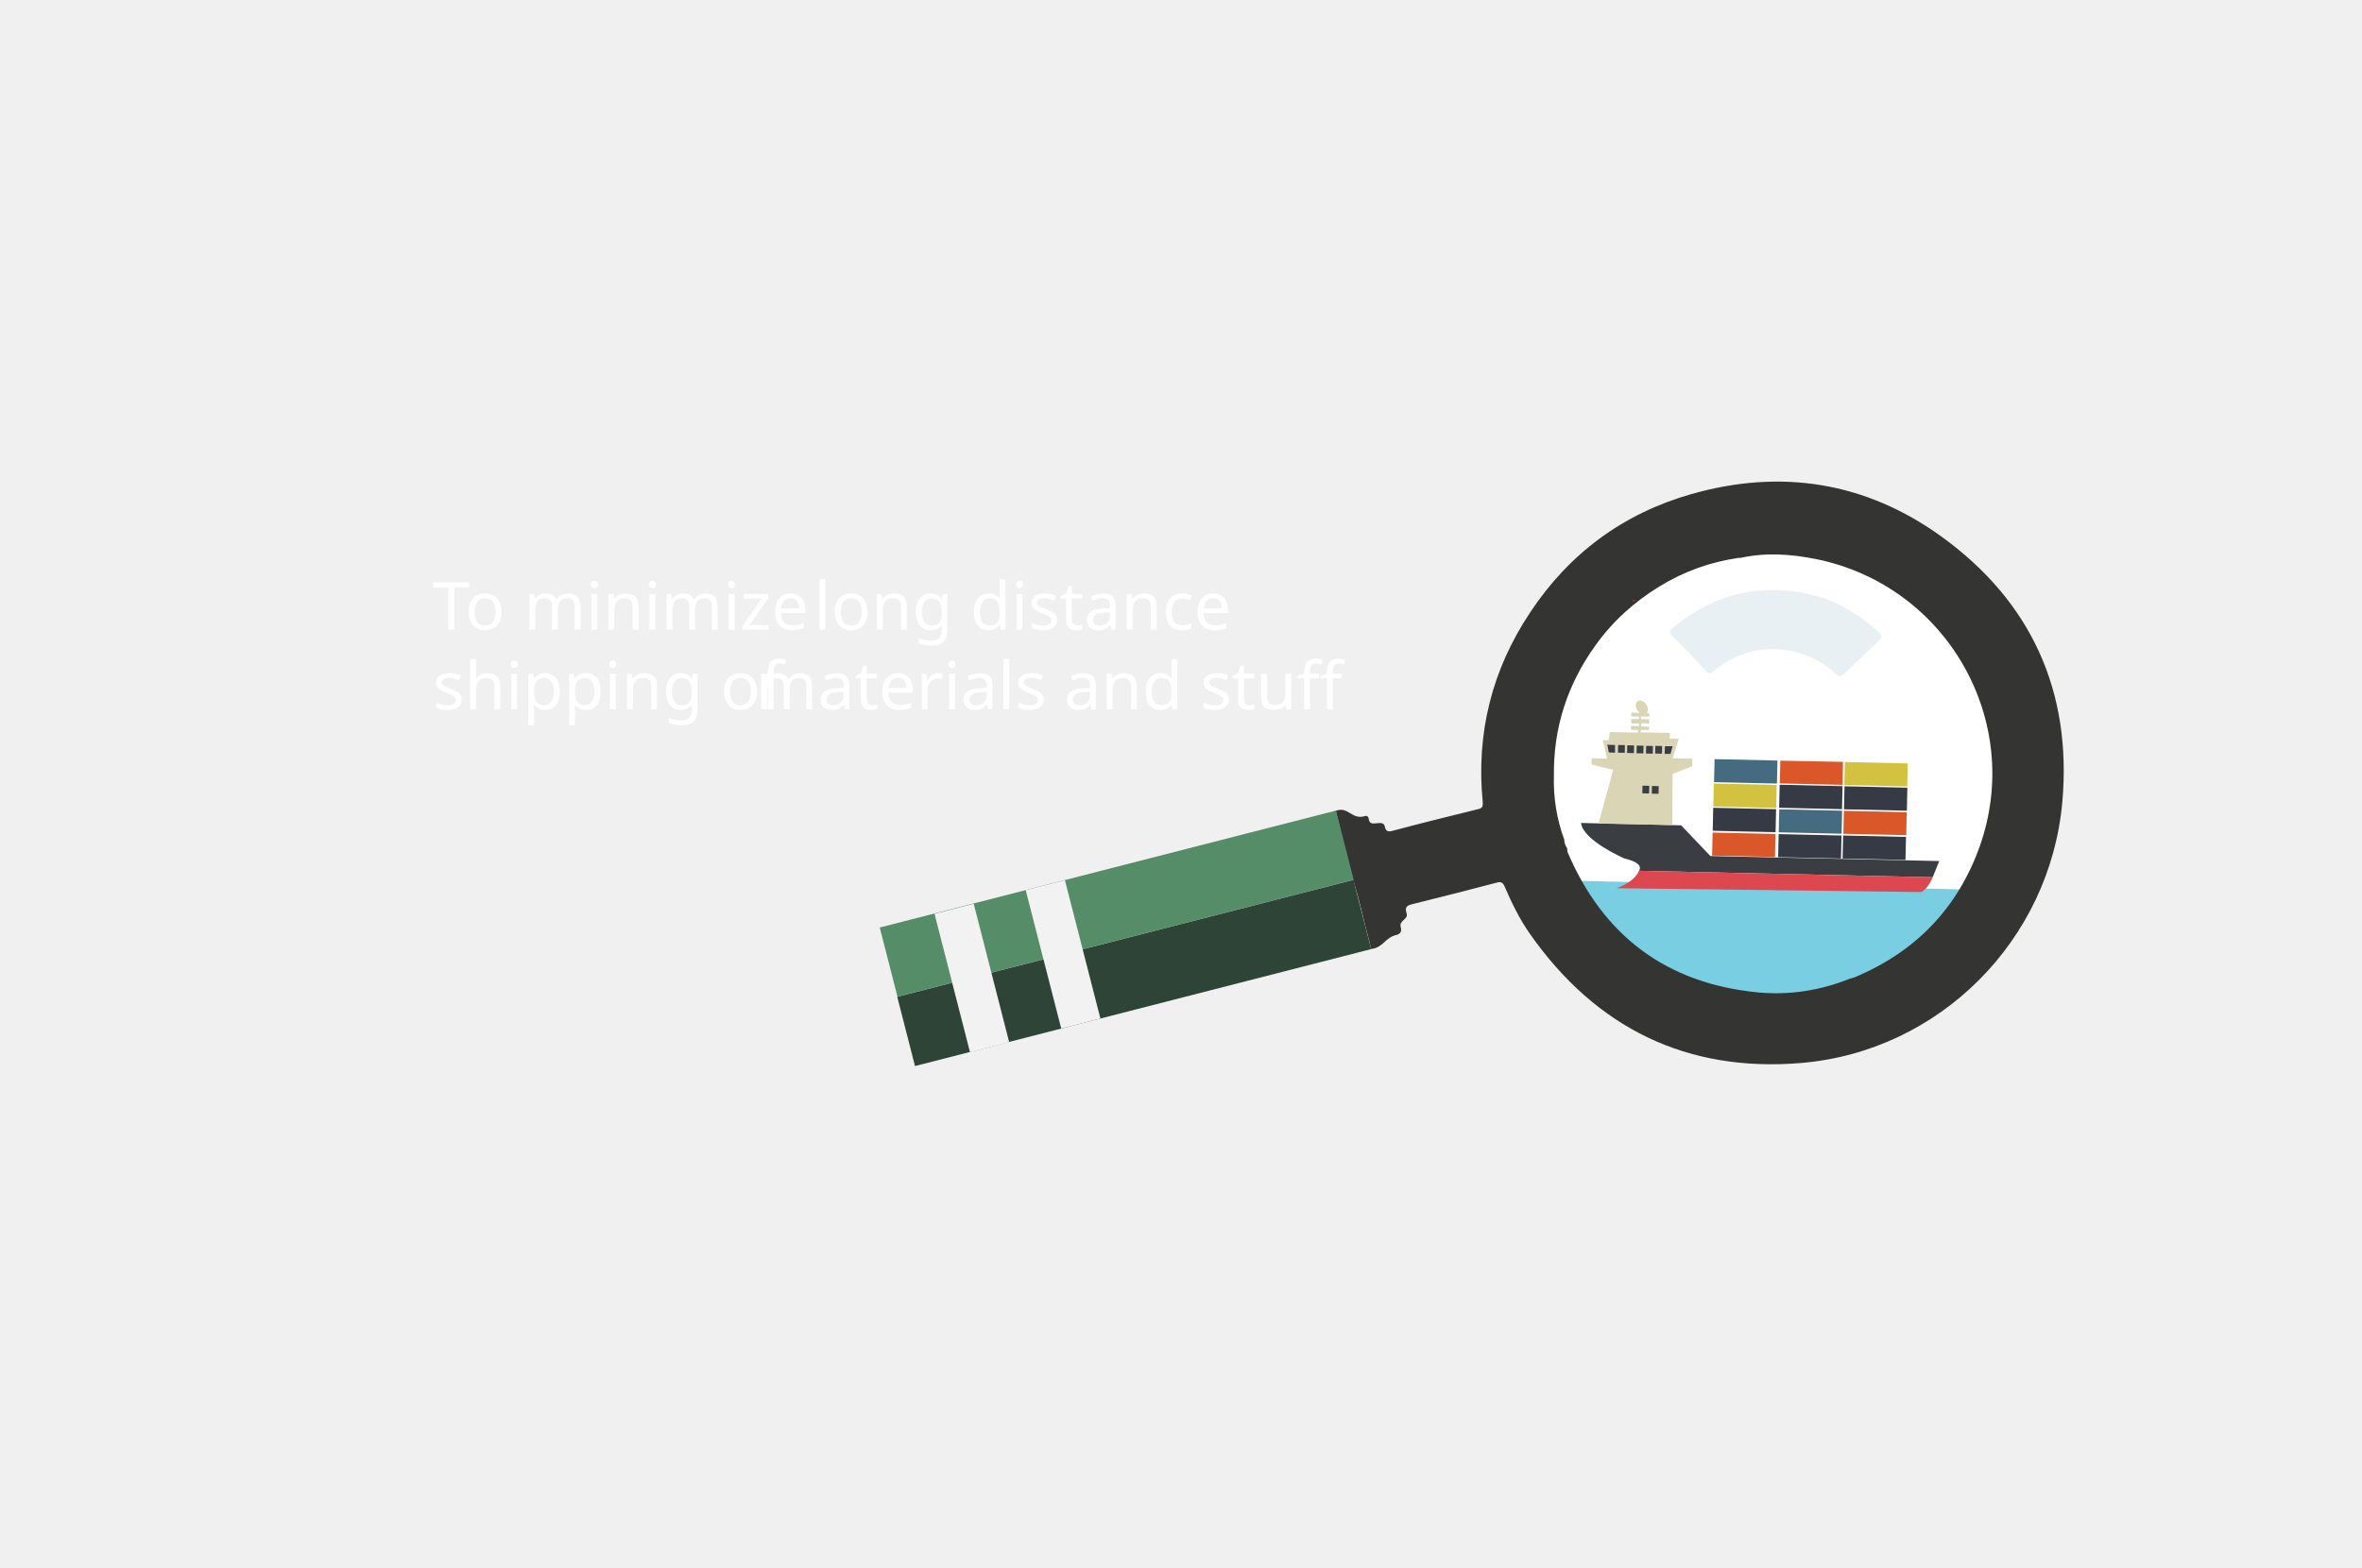
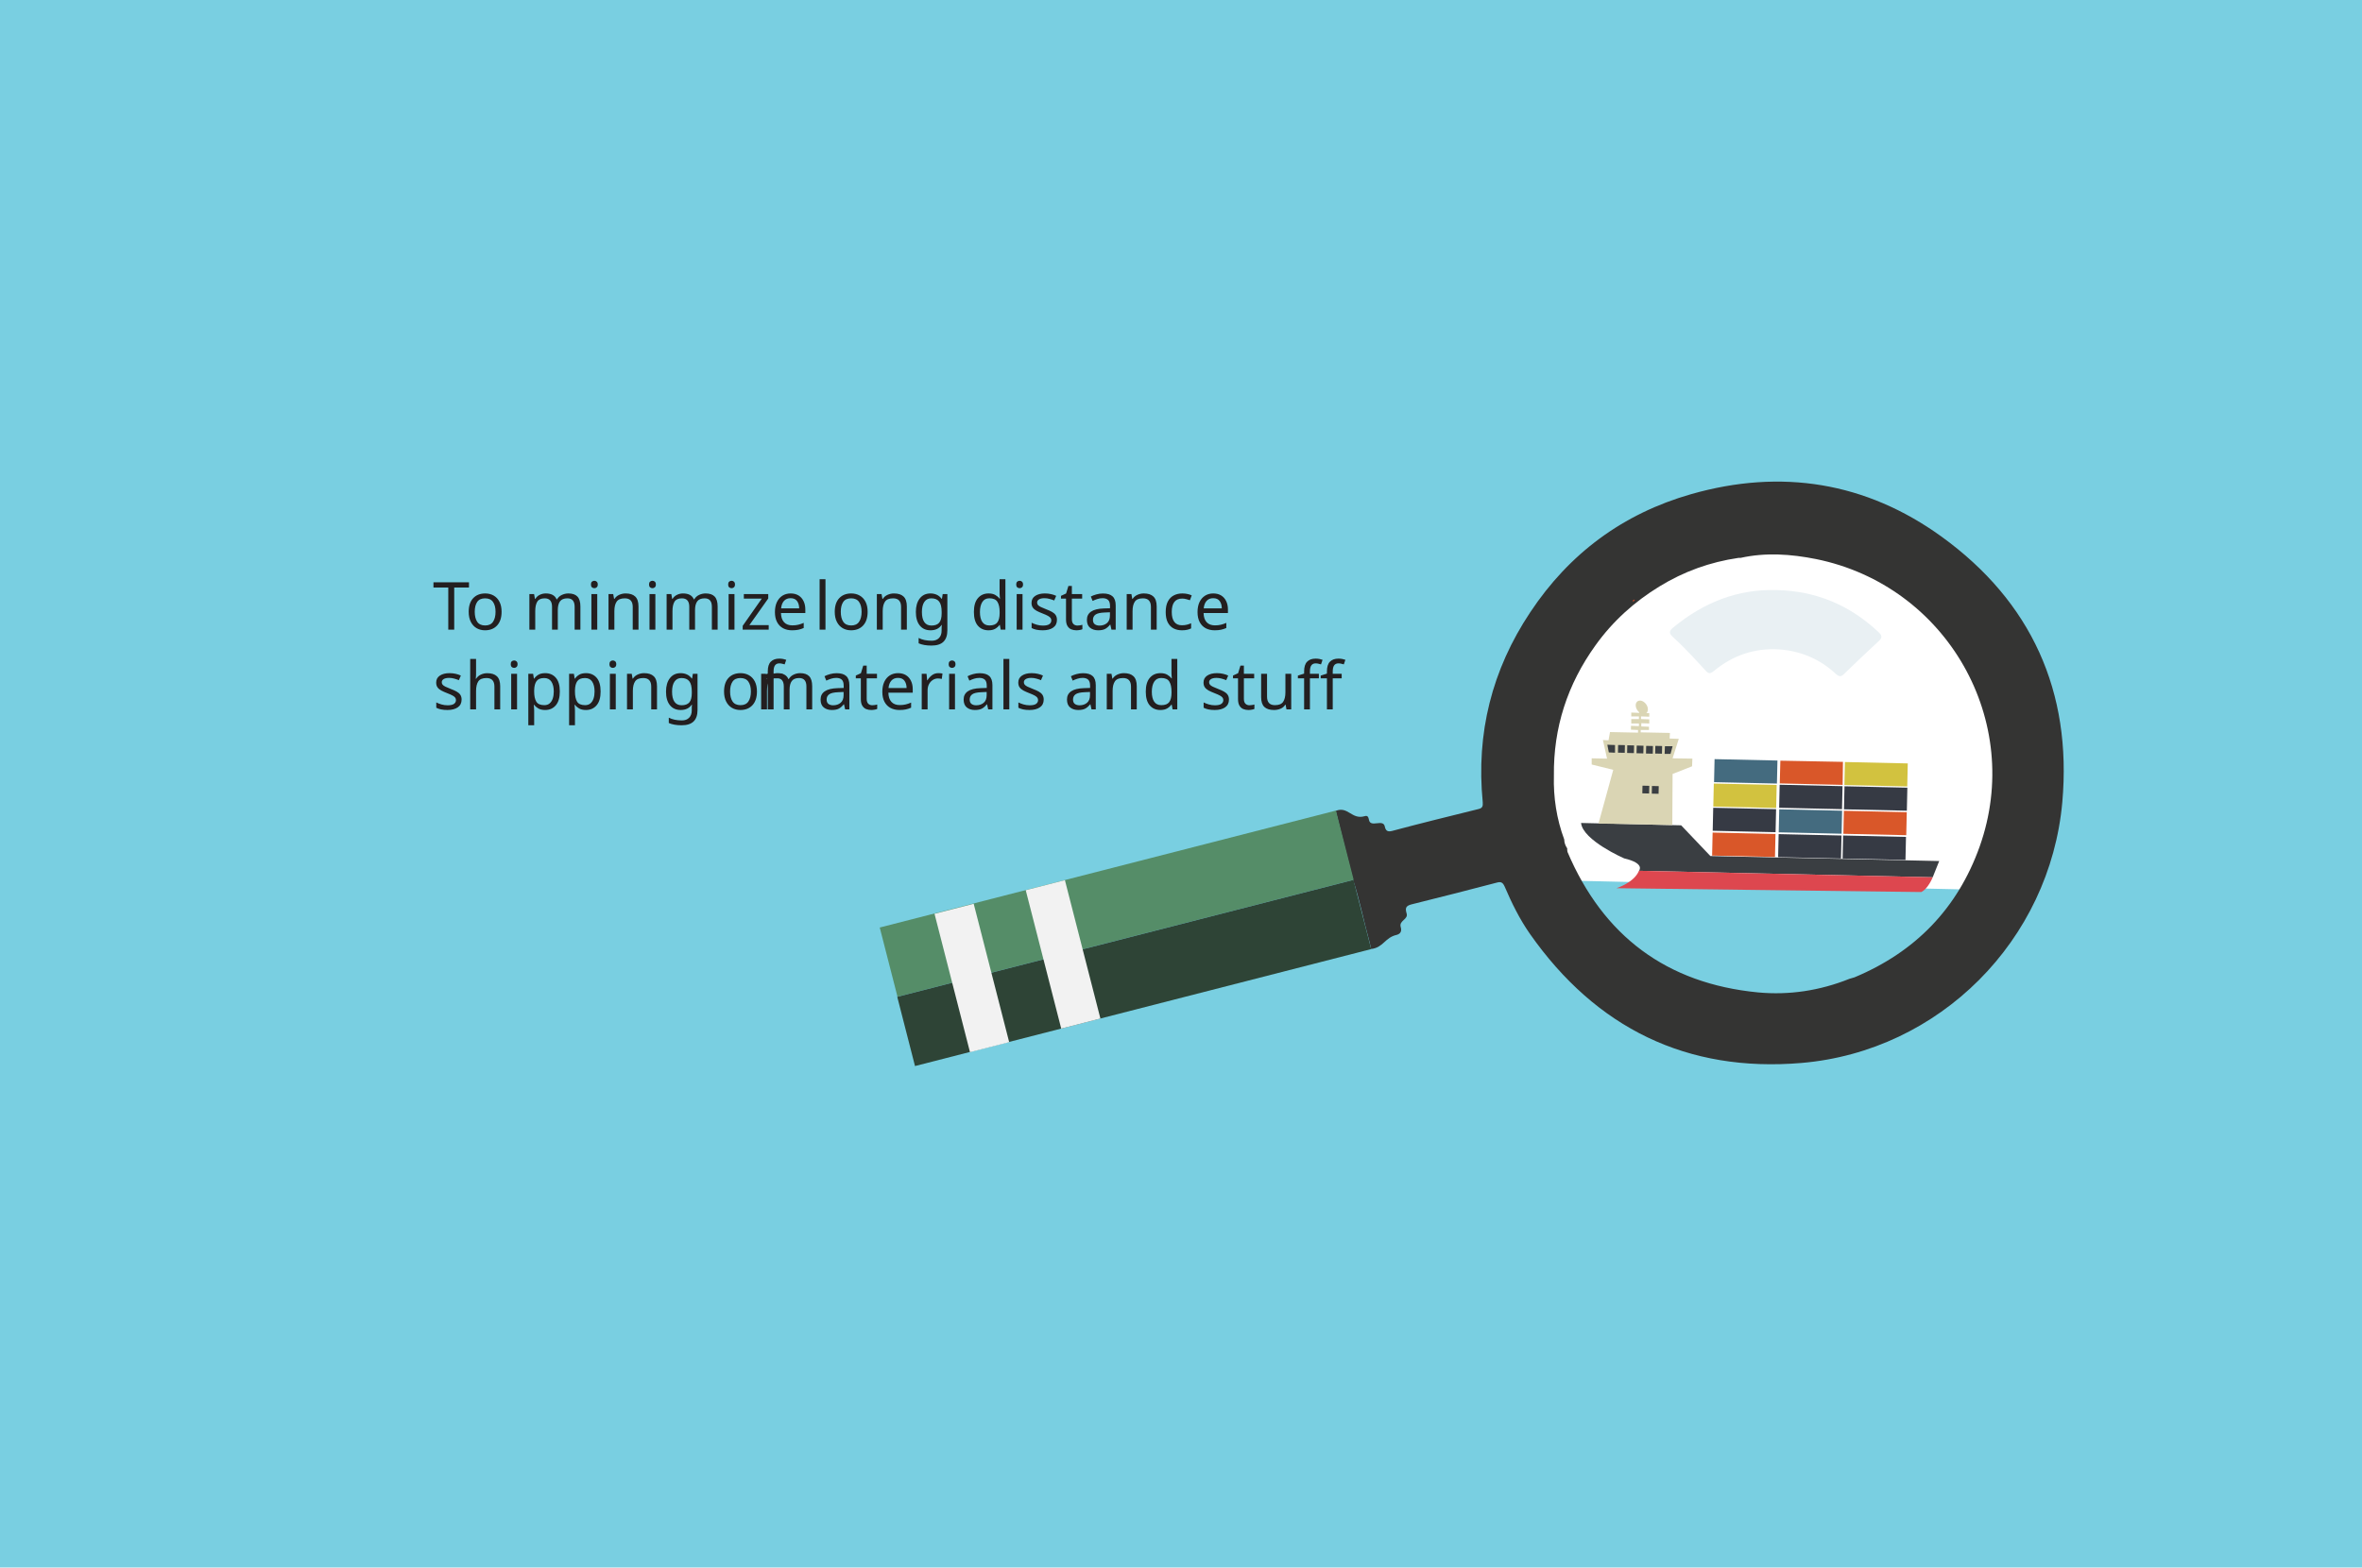
- <svg xmlns="http://www.w3.org/2000/svg" version="1.1" id="Layer_8" x="0px" y="0px" viewBox="0 -48 800 531" enable-background="new 0 -48 800 531" xml:space="preserve">
-   <path fill-rule="evenodd" clip-rule="evenodd" fill="#FFFFFF" d="M675.1,214.7c-1,43.3-36.9,77.7-80.2,76.7  c-43.3-1-77.7-36.9-76.7-80.2c1-43.3,36.9-77.7,80.2-76.7C641.7,135.4,676.1,171.3,675.1,214.7z" />
-   <path fill-rule="evenodd" clip-rule="evenodd" fill="#79CFE1" d="M534.8,250.4l17.5,0.4l112.2,2.5c0,0-28.3,55.1-63.4,44.6  C601,298,535.2,277.5,534.8,250.4z" />
-   <path fill-rule="evenodd" clip-rule="evenodd" fill="#343433" d="M452.4,226.7c4.2-1.7,5.4,3.1,9.8,1.8c1.2-0.4,1.3,0.6,1.5,1.4  c0.6,2.5,4.7-0.5,5.3,2c0.3,1.5,0.9,2,2.5,1.6c9.7-2.6,19.5-5,29.2-7.4c1.4-0.3,1.6-1,1.5-2.3c-2.3-23.4,3.1-44.9,16.1-64.4  c13.2-19.9,31.4-33.4,54.5-40c30.5-8.7,59.2-4.1,84.8,14.4c30.4,22,44.2,52.5,40.9,89.9c-4.2,46.9-41.6,84.4-88.3,88.4  c-38.8,3.3-69.6-11.8-92-43.7c-3.5-5-6.2-10.5-8.6-16.1c-0.6-1.3-1.2-1.7-2.6-1.3c-9.6,2.5-19.3,5-29,7.4c-1.9,0.5-2.1,1.3-1.6,3  c0.7,2.1-2.6,2.4-2,4.6c0.4,1.3,0.1,2.3-1.3,2.7c-4.1,0.9-4.5,4.3-8.7,4.8c-0.2-0.7-0.3-1.5-0.5-2.2c-2-7.2-3.4-14.5-5.7-21.5  C456.2,242.1,454.3,234.4,452.4,226.7z M529.8,236.4c0,1.1,0.4,2.1,1,3c0,0.4,0,0.8,0.1,1.2c12.1,28.5,33.6,44.6,64.5,47.6  c10.6,1,21-0.6,31-4.6c0.6-0.2,1.1-0.3,1.7-0.5c20.6-8.6,34.9-23.3,42.4-44.3c15.1-42.5-11.1-88.4-55.4-97.4  c-8.5-1.7-17.1-2.3-25.6-0.4c-0.2,0-0.5,0-0.7,0c-9.6,1.4-18.5,4.6-26.8,9.7c-8.5,5.2-15.8,11.8-21.6,19.9  c-9.5,13.2-14.3,27.9-14.1,44.2C526.1,222.1,527.2,229.4,529.8,236.4z" />
-   <path fill-rule="evenodd" clip-rule="evenodd" fill="#D44627" d="M552.9,155.5c0.2-0.1,0.4-0.2,0.6-0.4c0.1,0.1,0.1,0.2,0.2,0.2  c-0.2,0.2-0.3,0.3-0.5,0.5C553.1,155.7,553,155.6,552.9,155.5z" />
-   <path fill="#3A3E42" d="M535.5,230.8l33.9,0.8l9.9,10.4l77.5,1.7l-2.2,5.5l-99.5-2.2c0,0,2.3-2.5-5-4.2  C550.1,242.8,536.1,236.7,535.5,230.8z" />
-   <path fill="#DD474F" d="M547.5,252.9c0,0,6-1.9,7.6-5.9l99.5,2.2c0,0-1.6,4-3.9,5L547.5,252.9z" />
-   <polygon fill="#DAD5B4" points="541.4,231 546.4,212.8 539.1,211 539.1,208.9 544.3,209 542.9,202.7 544.8,202.8 545.3,200   554.8,200.2 554.8,199.3 552.4,199.2 552.4,197.9 555.1,198 555.1,197.1 552.5,197.1 552.5,195.6 555.1,195.6 555.1,194.7   552.5,194.7 552.5,193.4 555.2,193.5 555.2,191.6 556,191.6 556,193.5 558.6,193.6 558.6,194.8 555.8,194.7 555.8,195.6   558.6,195.7 558.6,197.1 555.9,197 555.9,198.1 558.5,198.2 558.5,199.3 555.7,199.3 555.7,200.1 565.6,200.3 565.5,202.2   568.6,202.3 566.5,208.9 573.2,209 573.1,211.6 566.5,214.2 566.4,231.5 " />
-   <rect x="580.6" y="209.4" transform="matrix(0.9998 2.234583e-02 -2.234583e-02 0.9998 4.9136 -13.1585)" fill="#446B7F" width="21.3" height="7.8" />
-   <rect x="602.5" y="226.4" transform="matrix(0.9998 2.229981e-02 -2.229981e-02 0.9998 5.2881 -13.6158)" fill="#446B7F" width="21.3" height="7.8" />
-   <rect x="580.2" y="225.9" transform="matrix(0.9997 2.238915e-02 -2.238915e-02 0.9997 5.2932 -13.1715)" fill="#363A44" width="21.3" height="7.8" />
-   <rect x="602.3" y="234.8" transform="matrix(0.9998 2.229782e-02 -2.229782e-02 0.9998 5.4739 -13.6084)" fill="#363A44" width="21.3" height="7.8" />
-   <rect x="602.7" y="218.1" transform="matrix(0.9997 2.243400e-02 -2.243400e-02 0.9997 5.1357 -13.7037)" fill="#363A44" width="21.3" height="7.8" />
-   <rect x="624.6" y="218.6" transform="matrix(0.9998 2.225389e-02 -2.225389e-02 0.9998 5.1095 -14.0818)" fill="#363A44" width="21.3" height="7.8" />
-   <rect x="624.2" y="235.3" transform="matrix(0.9997 2.239584e-02 -2.239584e-02 0.9997 5.5151 -14.1588)" fill="#363A44" width="21.3" height="7.8" />
-   <rect x="580.4" y="217.7" transform="matrix(0.9997 2.239374e-02 -2.239374e-02 0.9997 5.1095 -13.1803)" fill="#D2C23F" width="21.3" height="7.8" />
-   <rect x="624.8" y="210.4" transform="matrix(0.9997 2.239219e-02 -2.239219e-02 0.9997 4.9574 -14.1752)" fill="#D2C23F" width="21.3" height="7.8" />
-   <rect x="580" y="234.3" transform="matrix(0.9997 2.239279e-02 -2.239279e-02 0.9997 5.4812 -13.1673)" fill="#D95729" width="21.3" height="7.8" />
-   <polygon fill="#D95729" points="624.1,217.9 602.8,217.4 603,209.7 624.2,210.1 " />
-   <rect x="624.4" y="226.9" transform="matrix(0.9998 2.229981e-02 -2.229981e-02 0.9998 5.3045 -14.1046)" fill="#D95729" width="21.3" height="7.8" />
-   <rect x="556.3" y="218.2" transform="matrix(0.9997 2.271045e-02 -2.271045e-02 0.9997 5.1288 -12.6037)" fill="#3A3E42" width="2.3" height="2.6" />
-   <polygon fill="#3A3E42" points="547,207 544.9,206.9 544.4,204.3 547,204.4 " />
-   <rect x="548" y="204.4" transform="matrix(0.9998 2.184360e-02 -2.184360e-02 0.9998 4.625 -11.9452)" fill="#3A3E42" width="2.3" height="2.6" />
-   <rect x="551.1" y="204.5" transform="matrix(0.9998 2.227322e-02 -2.227322e-02 0.9998 4.721 -12.2489)" fill="#3A3E42" width="2.3" height="2.6" />
-   <rect x="554.3" y="204.6" transform="matrix(0.9998 2.187238e-02 -2.187238e-02 0.9998 4.6359 -12.1)" fill="#3A3E42" width="2.3" height="2.6" />
-   <rect x="557.5" y="204.7" transform="matrix(0.9998 2.182542e-02 -2.182542e-02 0.9998 4.628 -12.1432)" fill="#3A3E42" width="2.3" height="2.6" />
-   <rect x="560.6" y="204.7" transform="matrix(0.9998 2.230157e-02 -2.230157e-02 0.9998 4.7343 -12.4769)" fill="#3A3E42" width="2.3" height="2.6" />
-   <polygon fill="#3A3E42" points="565.8,207.4 563.8,207.4 563.9,204.8 566.5,204.8 " />
-   <rect x="559.5" y="218.3" transform="matrix(0.9997 2.312408e-02 -2.312408e-02 0.9997 5.2274 -12.9046)" fill="#3A3E42" width="2.3" height="2.6" />
-   <path fill-rule="evenodd" clip-rule="evenodd" fill="#E9F0F3" d="M601.8,151.9c13.3,0.3,24.7,5.1,34.4,14.2c1.2,1.1,1.5,1.9,0,3.2  c-3.9,3.6-7.8,7.3-11.6,11c-1,1-1.6,1-2.7,0.1c-5.4-5.1-12-7.9-19.4-8.4c-8.2-0.5-15.6,2-22,7.3c-1.1,0.9-1.8,1.1-2.8-0.1  c-3.6-3.9-7.2-7.9-11.1-11.4c-1.3-1.2-1.4-2,0.1-3.2C577,156.1,588.5,151.5,601.8,151.9z" />
-   <ellipse transform="matrix(0.8123 -0.5832 0.5832 0.8123 -7.3876 360.306)" fill="#DAD5B4" cx="556.1" cy="191.6" rx="1.8" ry="2.5" />
-   <rect x="298.4" y="246.1" transform="matrix(-0.9687 0.2484 -0.2484 -0.9687 808.675 414.319)" fill-rule="evenodd" clip-rule="evenodd" fill="#558D68" width="159.5" height="24.2" />
-   <rect x="304.5" y="269.5" transform="matrix(-0.9687 0.2484 -0.2484 -0.9687 826.3284 458.9584)" fill-rule="evenodd" clip-rule="evenodd" fill="#2E4436" width="159.5" height="24.2" />
-   <rect x="322.3" y="259.1" transform="matrix(0.9687 -0.2483 0.2483 0.9687 -60.0287 90.6102)" fill-rule="evenodd" clip-rule="evenodd" fill="#F2F2F2" width="13.7" height="48.4" />
-   <rect x="353.2" y="251.1" transform="matrix(0.9687 -0.2484 0.2484 0.9687 -57.1081 98.0714)" fill-rule="evenodd" clip-rule="evenodd" fill="#F2F2F2" width="13.7" height="48.4" />
-   <g>
-     <text transform="matrix(1 0 0 1 146.5928 165.3116)">
-       <tspan x="0" y="0" fill="#FFFFFF" font-family="'Lato-Light'" font-size="22.464">To</tspan>
-       <tspan x="25.3" y="0" fill="#FFFFFF" font-family="'Graphik-Light'" font-size="22.464"> </tspan>
-       <tspan x="30.8" y="0" fill="#FFFFFF" font-family="'Lato-Black'" font-size="22.464">minimize</tspan>
-       <tspan x="124.7" y="0" fill="#FFFFFF" font-family="'Graphik-Bold'" font-size="22.464"> </tspan>
-       <tspan x="129.1" y="0" fill="#FFFFFF" font-family="'Lato-Light'" font-size="22.464">long distance </tspan>
-       <tspan x="0" y="27" fill="#FFFFFF" font-family="'Lato-Light'" font-size="22.464">shipping of</tspan>
-       <tspan x="103.7" y="27" fill="#FFFFFF" font-family="'Graphik-Light'" font-size="22.464"> </tspan>
-       <tspan x="109.3" y="27" fill="#FFFFFF" font-family="'Lato-Black'" font-size="22.464">materials and stuff</tspan>
-     </text>
+ <svg xmlns="http://www.w3.org/2000/svg" version="1.1" x="0px" y="0px" viewBox="0 -48 800 531" enable-background="new 0 -48 800 531" xml:space="preserve">
+   <g id="Layer_10">
+     <rect y="-48" fill="#79CFE1" width="800" height="531" />
  </g>
-   <line fill="#FFFFFF" x1="125.7" y1="145.2" x2="125.7" y2="198.5" />
+   <g id="Layer_8">
+     <path fill-rule="evenodd" clip-rule="evenodd" fill="#FFFFFF" d="M675.1,214.7c-1,43.3-36.9,77.7-80.2,76.7   c-43.3-1-77.7-36.9-76.7-80.2c1-43.3,36.9-77.7,80.2-76.7C641.7,135.4,676.1,171.3,675.1,214.7z" />
+     <path fill-rule="evenodd" clip-rule="evenodd" fill="#79CFE1" d="M534.8,250.4l17.5,0.4l112.2,2.5c0,0-28.3,55.1-63.4,44.6   C601,298,535.2,277.5,534.8,250.4z" />
+     <path fill-rule="evenodd" clip-rule="evenodd" fill="#343433" d="M452.4,226.7c4.2-1.7,5.4,3.1,9.8,1.8c1.2-0.4,1.3,0.6,1.5,1.4   c0.6,2.5,4.7-0.5,5.3,2c0.3,1.5,0.9,2,2.5,1.6c9.7-2.6,19.5-5,29.2-7.4c1.4-0.3,1.6-1,1.5-2.3c-2.3-23.4,3.1-44.9,16.1-64.4   c13.2-19.9,31.4-33.4,54.5-40c30.5-8.7,59.2-4.1,84.8,14.4c30.4,22,44.2,52.5,40.9,89.9c-4.2,46.9-41.6,84.4-88.3,88.4   c-38.8,3.3-69.6-11.8-92-43.7c-3.5-5-6.2-10.5-8.6-16.1c-0.6-1.3-1.2-1.7-2.6-1.3c-9.6,2.5-19.3,5-29,7.4c-1.9,0.5-2.1,1.3-1.6,3   c0.7,2.1-2.6,2.4-2,4.6c0.4,1.3,0.1,2.3-1.3,2.7c-4.1,0.9-4.5,4.3-8.7,4.8c-0.2-0.7-0.3-1.5-0.5-2.2c-2-7.2-3.4-14.5-5.7-21.5   C456.2,242.1,454.3,234.4,452.4,226.7z M529.8,236.4c0,1.1,0.4,2.1,1,3c0,0.4,0,0.8,0.1,1.2c12.1,28.5,33.6,44.6,64.5,47.6   c10.6,1,21-0.6,31-4.6c0.6-0.2,1.1-0.3,1.7-0.5c20.6-8.6,34.9-23.3,42.4-44.3c15.1-42.5-11.1-88.4-55.4-97.4   c-8.5-1.7-17.1-2.3-25.6-0.4c-0.2,0-0.5,0-0.7,0c-9.6,1.4-18.5,4.6-26.8,9.7c-8.5,5.2-15.8,11.8-21.6,19.9   c-9.5,13.2-14.3,27.9-14.1,44.2C526.1,222.1,527.2,229.4,529.8,236.4z" />
+     <path fill-rule="evenodd" clip-rule="evenodd" fill="#D44627" d="M552.9,155.5c0.2-0.1,0.4-0.2,0.6-0.4c0.1,0.1,0.1,0.2,0.2,0.2   c-0.2,0.2-0.3,0.3-0.5,0.5C553.1,155.7,553,155.6,552.9,155.5z" />
+     <path fill="#3A3E42" d="M535.5,230.8l33.9,0.8l9.9,10.4l77.5,1.7l-2.2,5.5l-99.5-2.2c0,0,2.3-2.5-5-4.2   C550.1,242.8,536.1,236.7,535.5,230.8z" />
+     <path fill="#DD474F" d="M547.5,252.9c0,0,6-1.9,7.6-5.9l99.5,2.2c0,0-1.6,4-3.9,5L547.5,252.9z" />
+     <polygon fill="#DAD5B4" points="541.4,231 546.4,212.8 539.1,211 539.1,208.9 544.3,209 542.9,202.7 544.8,202.8 545.3,200    554.8,200.2 554.8,199.3 552.4,199.2 552.4,197.9 555.1,198 555.1,197.1 552.5,197.1 552.5,195.6 555.1,195.6 555.1,194.7    552.5,194.7 552.5,193.4 555.2,193.5 555.2,191.6 556,191.6 556,193.5 558.6,193.6 558.6,194.8 555.8,194.7 555.8,195.6    558.6,195.7 558.6,197.1 555.9,197 555.9,198.1 558.5,198.2 558.5,199.3 555.7,199.3 555.7,200.1 565.6,200.3 565.5,202.2    568.6,202.3 566.5,208.9 573.2,209 573.1,211.6 566.5,214.2 566.4,231.5  " />
+     <rect x="580.6" y="209.4" transform="matrix(0.9998 2.234583e-02 -2.234583e-02 0.9998 4.9136 -13.1585)" fill="#446B7F" width="21.3" height="7.8" />
+     <rect x="602.5" y="226.4" transform="matrix(0.9998 2.229981e-02 -2.229981e-02 0.9998 5.2881 -13.6158)" fill="#446B7F" width="21.3" height="7.8" />
+     <rect x="580.2" y="225.9" transform="matrix(0.9997 2.238915e-02 -2.238915e-02 0.9997 5.2932 -13.1715)" fill="#363A44" width="21.3" height="7.8" />
+     <rect x="602.3" y="234.8" transform="matrix(0.9998 2.229782e-02 -2.229782e-02 0.9998 5.4739 -13.6084)" fill="#363A44" width="21.3" height="7.8" />
+     <rect x="602.7" y="218.1" transform="matrix(0.9997 2.243400e-02 -2.243400e-02 0.9997 5.1357 -13.7037)" fill="#363A44" width="21.3" height="7.8" />
+     <rect x="624.6" y="218.6" transform="matrix(0.9998 2.225389e-02 -2.225389e-02 0.9998 5.1095 -14.0818)" fill="#363A44" width="21.3" height="7.8" />
+     <rect x="624.2" y="235.3" transform="matrix(0.9997 2.239584e-02 -2.239584e-02 0.9997 5.5151 -14.1588)" fill="#363A44" width="21.3" height="7.8" />
+     <rect x="580.4" y="217.7" transform="matrix(0.9997 2.239374e-02 -2.239374e-02 0.9997 5.1095 -13.1803)" fill="#D2C23F" width="21.3" height="7.8" />
+     <rect x="624.8" y="210.4" transform="matrix(0.9997 2.239219e-02 -2.239219e-02 0.9997 4.9574 -14.1752)" fill="#D2C23F" width="21.3" height="7.8" />
+     <rect x="580" y="234.3" transform="matrix(0.9997 2.239279e-02 -2.239279e-02 0.9997 5.4812 -13.1673)" fill="#D95729" width="21.3" height="7.8" />
+     <polygon fill="#D95729" points="624.1,217.9 602.8,217.4 603,209.7 624.2,210.1  " />
+     <rect x="624.4" y="226.9" transform="matrix(0.9998 2.229981e-02 -2.229981e-02 0.9998 5.3045 -14.1046)" fill="#D95729" width="21.3" height="7.8" />
+     <rect x="556.3" y="218.2" transform="matrix(0.9997 2.271045e-02 -2.271045e-02 0.9997 5.1288 -12.6037)" fill="#3A3E42" width="2.3" height="2.6" />
+     <polygon fill="#3A3E42" points="547,207 544.9,206.9 544.4,204.3 547,204.4  " />
+     <rect x="548" y="204.4" transform="matrix(0.9998 2.184360e-02 -2.184360e-02 0.9998 4.625 -11.9452)" fill="#3A3E42" width="2.3" height="2.6" />
+     <rect x="551.1" y="204.5" transform="matrix(0.9998 2.227322e-02 -2.227322e-02 0.9998 4.721 -12.2489)" fill="#3A3E42" width="2.3" height="2.6" />
+     <rect x="554.3" y="204.6" transform="matrix(0.9998 2.187238e-02 -2.187238e-02 0.9998 4.6359 -12.1)" fill="#3A3E42" width="2.3" height="2.6" />
+     <rect x="557.5" y="204.7" transform="matrix(0.9998 2.182542e-02 -2.182542e-02 0.9998 4.628 -12.1432)" fill="#3A3E42" width="2.3" height="2.6" />
+     <rect x="560.6" y="204.7" transform="matrix(0.9998 2.230157e-02 -2.230157e-02 0.9998 4.7343 -12.4769)" fill="#3A3E42" width="2.3" height="2.6" />
+     <polygon fill="#3A3E42" points="565.8,207.4 563.8,207.4 563.9,204.8 566.5,204.8  " />
+     <rect x="559.5" y="218.3" transform="matrix(0.9997 2.312408e-02 -2.312408e-02 0.9997 5.2274 -12.9046)" fill="#3A3E42" width="2.3" height="2.6" />
+     <path fill-rule="evenodd" clip-rule="evenodd" fill="#E9F0F3" d="M601.8,151.9c13.3,0.3,24.7,5.1,34.4,14.2c1.2,1.1,1.5,1.9,0,3.2   c-3.9,3.6-7.8,7.3-11.6,11c-1,1-1.6,1-2.7,0.1c-5.4-5.1-12-7.9-19.4-8.4c-8.2-0.5-15.6,2-22,7.3c-1.1,0.9-1.8,1.1-2.8-0.1   c-3.6-3.9-7.2-7.9-11.1-11.4c-1.3-1.2-1.4-2,0.1-3.2C577,156.1,588.5,151.5,601.8,151.9z" />
+     <ellipse transform="matrix(0.8123 -0.5832 0.5832 0.8123 -7.3876 360.306)" fill="#DAD5B4" cx="556.1" cy="191.6" rx="1.8" ry="2.5" />
+     <rect x="298.4" y="246.1" transform="matrix(-0.9687 0.2484 -0.2484 -0.9687 808.675 414.319)" fill-rule="evenodd" clip-rule="evenodd" fill="#558D68" width="159.5" height="24.2" />
+     <rect x="304.5" y="269.5" transform="matrix(-0.9687 0.2484 -0.2484 -0.9687 826.3284 458.9584)" fill-rule="evenodd" clip-rule="evenodd" fill="#2E4436" width="159.5" height="24.2" />
+     <rect x="322.3" y="259.1" transform="matrix(0.9687 -0.2483 0.2483 0.9687 -60.0287 90.6102)" fill-rule="evenodd" clip-rule="evenodd" fill="#F2F2F2" width="13.7" height="48.4" />
+     <rect x="353.2" y="251.1" transform="matrix(0.9687 -0.2484 0.2484 0.9687 -57.1081 98.0714)" fill-rule="evenodd" clip-rule="evenodd" fill="#F2F2F2" width="13.7" height="48.4" />
+     <g>
+       <text transform="matrix(1 0 0 1 146.5928 165.3116)">
+         <tspan x="0" y="0" fill="#231F20" font-family="'Lato-Light'" font-size="22.464">To</tspan>
+         <tspan x="25.3" y="0" fill="#231F20" font-family="'Graphik-Light'" font-size="22.464"> </tspan>
+         <tspan x="30.8" y="0" fill="#231F20" font-family="'Lato-Black'" font-size="22.464">minimize</tspan>
+         <tspan x="124.7" y="0" fill="#231F20" font-family="'Graphik-Bold'" font-size="22.464"> </tspan>
+         <tspan x="129.1" y="0" fill="#231F20" font-family="'Lato-Light'" font-size="22.464">long distance </tspan>
+         <tspan x="0" y="27" fill="#231F20" font-family="'Lato-Light'" font-size="22.464">shipping of</tspan>
+         <tspan x="103.7" y="27" fill="#231F20" font-family="'Graphik-Light'" font-size="22.464"> </tspan>
+         <tspan x="109.3" y="27" fill="#231F20" font-family="'Lato-Black'" font-size="22.464">materials and stuff</tspan>
+       </text>
+     </g>
+     <line fill="#231F20" x1="125.7" y1="145.2" x2="125.7" y2="198.5" />
+   </g>
</svg>
